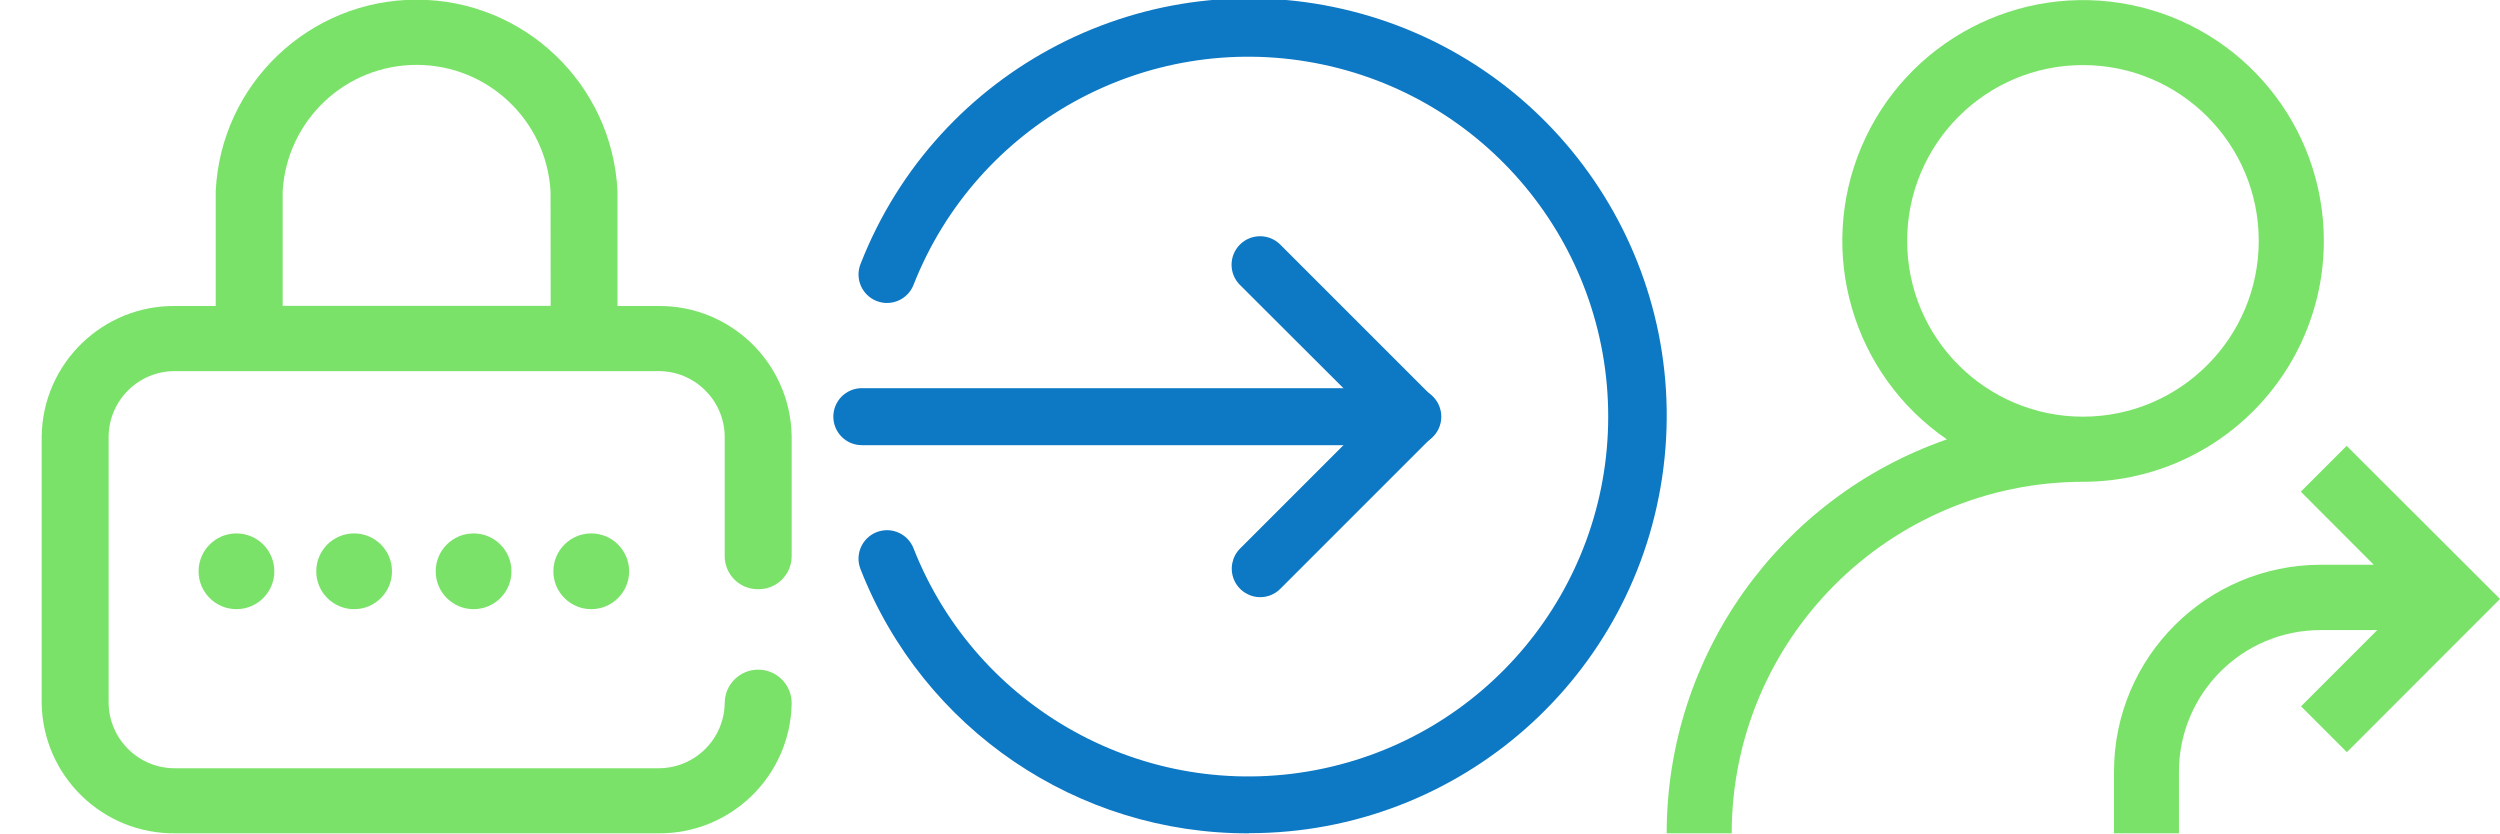
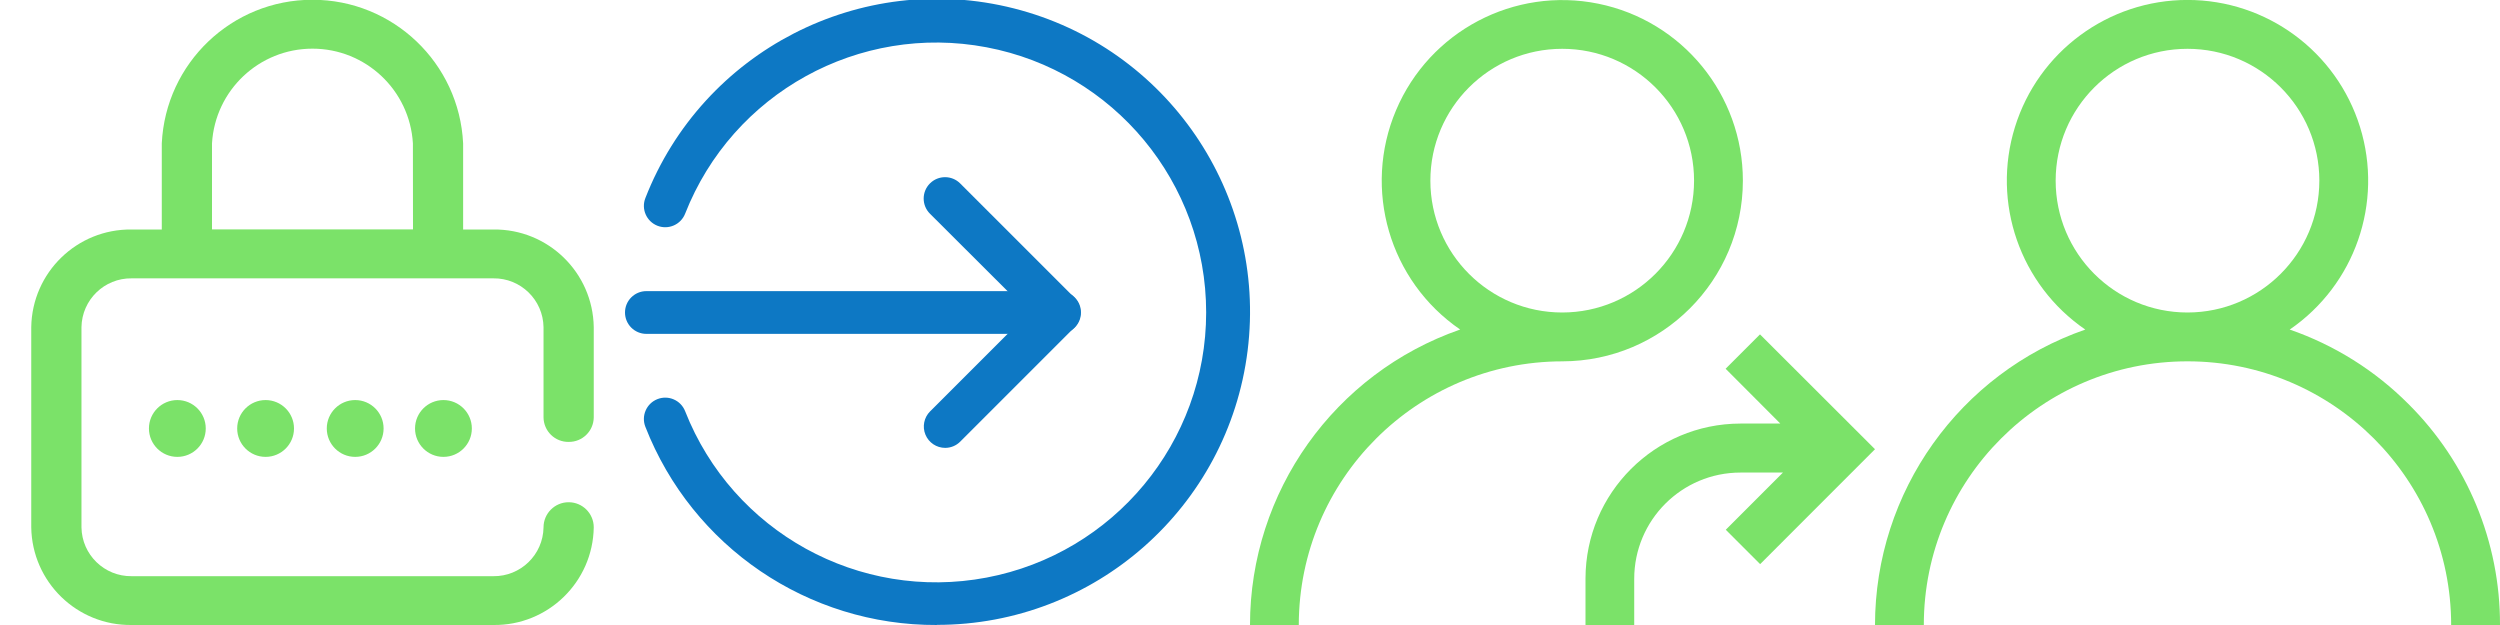
- <svg xmlns="http://www.w3.org/2000/svg" id="icons_spite_20_dark" width="60" height="20" viewBox="0 0 60 20">
+ <svg xmlns="http://www.w3.org/2000/svg" id="icons_spite_20_dark" width="80" height="20" viewBox="0 0 80 20">
  <g id="password" transform="translate(0 -12)">
    <rect id="Rectangle_1" data-name="Rectangle 1" width="20" height="20" transform="translate(0 12)" fill="#eee" opacity="0" />
    <g id="password-2" data-name="password" transform="translate(-31 12)">
      <circle id="Ellipse_17" data-name="Ellipse 17" cx="0.909" cy="0.909" r="0.909" transform="translate(44.281 12.802)" fill="#7be269" />
      <path id="Path_682" data-name="Path 682" d="M49.2,14.141a.793.793,0,0,0,.8-.781V10.469a3.174,3.174,0,0,0-3.214-3.125H45.82V4.589a4.827,4.827,0,0,0-9.643,0V7.344h-.963A3.174,3.174,0,0,0,32,10.469v6.406A3.174,3.174,0,0,0,35.214,20H46.786A3.174,3.174,0,0,0,50,16.875a.8.8,0,0,0-1.607,0,1.587,1.587,0,0,1-1.607,1.563H35.214a1.587,1.587,0,0,1-1.607-1.562V10.469a1.587,1.587,0,0,1,1.607-1.562H46.786a1.587,1.587,0,0,1,1.607,1.563v2.891A.793.793,0,0,0,49.2,14.141Zm-4.984-6.8H37.784V4.589a3.22,3.22,0,0,1,6.429,0Z" transform="translate(0)" fill="#7be269" />
      <circle id="Ellipse_18" data-name="Ellipse 18" cx="0.909" cy="0.909" r="0.909" transform="translate(38.59 12.802)" fill="#7be269" />
      <circle id="Ellipse_19" data-name="Ellipse 19" cx="0.909" cy="0.909" r="0.909" transform="translate(35.766 12.802)" fill="#7be269" />
      <circle id="Ellipse_20" data-name="Ellipse 20" cx="0.909" cy="0.909" r="0.909" transform="translate(41.457 12.802)" fill="#7be269" />
    </g>
  </g>
  <g id="enter" transform="translate(20 -12)">
    <rect id="Rectangle_1-2" data-name="Rectangle 1" width="20" height="20" transform="translate(0 12)" fill="#eee" opacity="0" />
    <g id="enter-2" data-name="enter" transform="translate(-1 11.667)">
      <path id="Path_678" data-name="Path 678" d="M13.907,220.368H.684a.684.684,0,0,1,0-1.368H13.907a.684.684,0,0,1,0,1.368Zm0,0" transform="translate(1 -209.351)" fill="#0d78c4" />
      <path id="Path_679" data-name="Path 679" d="M224.688,142.294a.684.684,0,0,1-.483-1.168l3.164-3.164L224.2,134.8a.684.684,0,0,1,.968-.968l3.648,3.648a.684.684,0,0,1,0,.967l-3.648,3.648A.679.679,0,0,1,224.688,142.294Zm0,0" transform="translate(-213.442 -127.629)" fill="#0d78c4" />
      <path id="Path_680" data-name="Path 680" d="M45.847,20.333a9.969,9.969,0,0,1-9.327-6.342.683.683,0,0,1,1.272-.5,8.636,8.636,0,1,0,0-6.32.683.683,0,0,1-1.272-.5,10.017,10.017,0,1,1,9.327,13.658Zm0,0" transform="translate(-34.868)" fill="#0d78c4" />
    </g>
  </g>
  <g id="refer" transform="translate(40 -12)">
    <rect id="Rectangle_1-3" data-name="Rectangle 1" width="20" height="20" transform="translate(0 12)" fill="#eee" opacity="0" />
    <path id="refer-2" data-name="refer" d="M15.772,5.781a5.778,5.778,0,1,0-9.047,4.764A10.014,10.014,0,0,0,0,20H1.561a8.445,8.445,0,0,1,8.433-8.437,5.786,5.786,0,0,0,5.778-5.781ZM9.994,10A4.219,4.219,0,1,1,14.21,5.781,4.222,4.222,0,0,1,9.994,10ZM20,14.375l-3.675,3.677-1.1-1.1,1.829-1.83H15.695a3.4,3.4,0,0,0-3.4,3.4V20H10.736V18.51a4.966,4.966,0,0,1,4.958-4.956h1.276L15.22,11.8l1.1-1.1Zm0,0" transform="translate(0 12)" fill="#7be269" />
  </g>
+   <g id="user" transform="translate(60 -12)">
+     <rect id="Rectangle_1-4" data-name="Rectangle 1" width="20" height="20" transform="translate(0 12)" fill="#eee" opacity="0" />
+     <g id="user-2" data-name="user" transform="translate(0 12)">
+       <g id="Group_120" data-name="Group 120" transform="translate(0)">
+         <path id="Path_728" data-name="Path 728" d="M17.071,12.929a9.962,9.962,0,0,0-3.8-2.383,5.781,5.781,0,1,0-6.542,0A10.016,10.016,0,0,0,0,20H1.562a8.437,8.437,0,1,1,16.875,0H20A9.935,9.935,0,0,0,17.071,12.929ZM10,10a4.219,4.219,0,1,1,4.219-4.219A4.223,4.223,0,0,1,10,10Z" transform="translate(0)" fill="#7be269" />
+       </g>
+     </g>
+   </g>
</svg>
